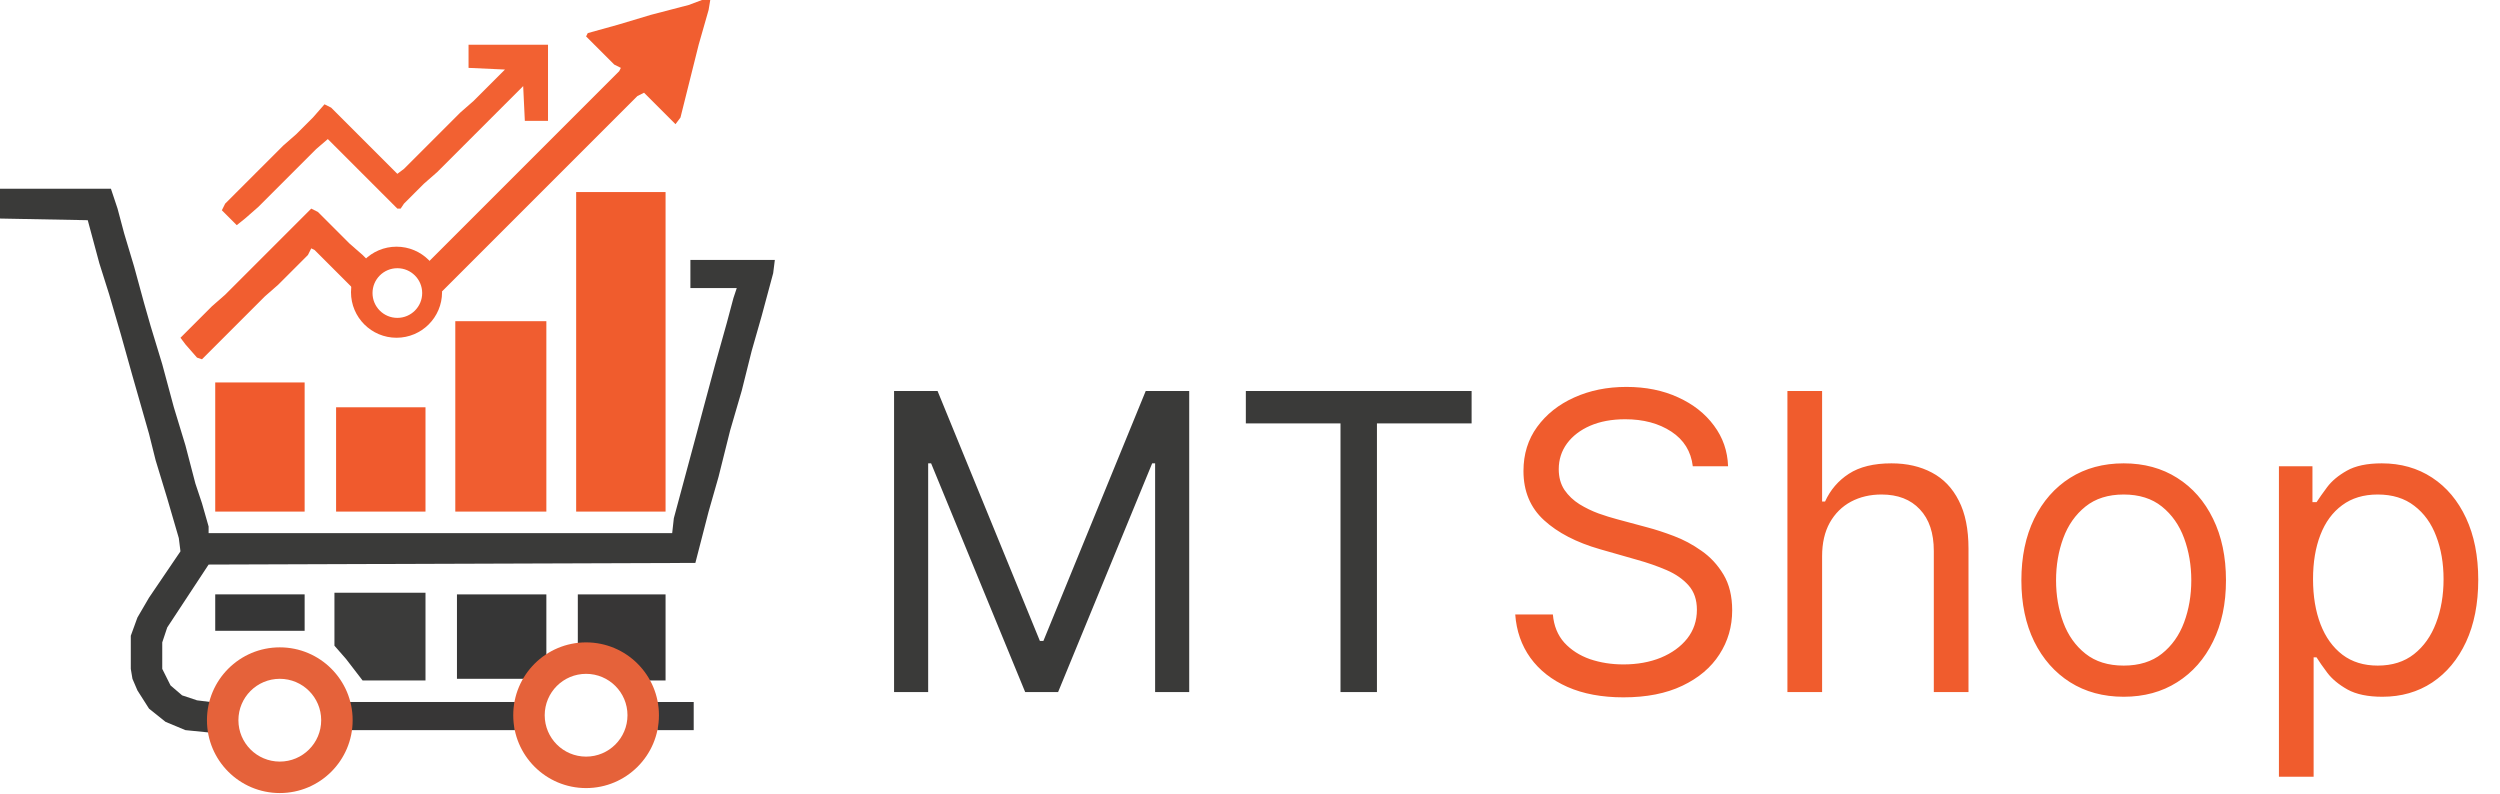
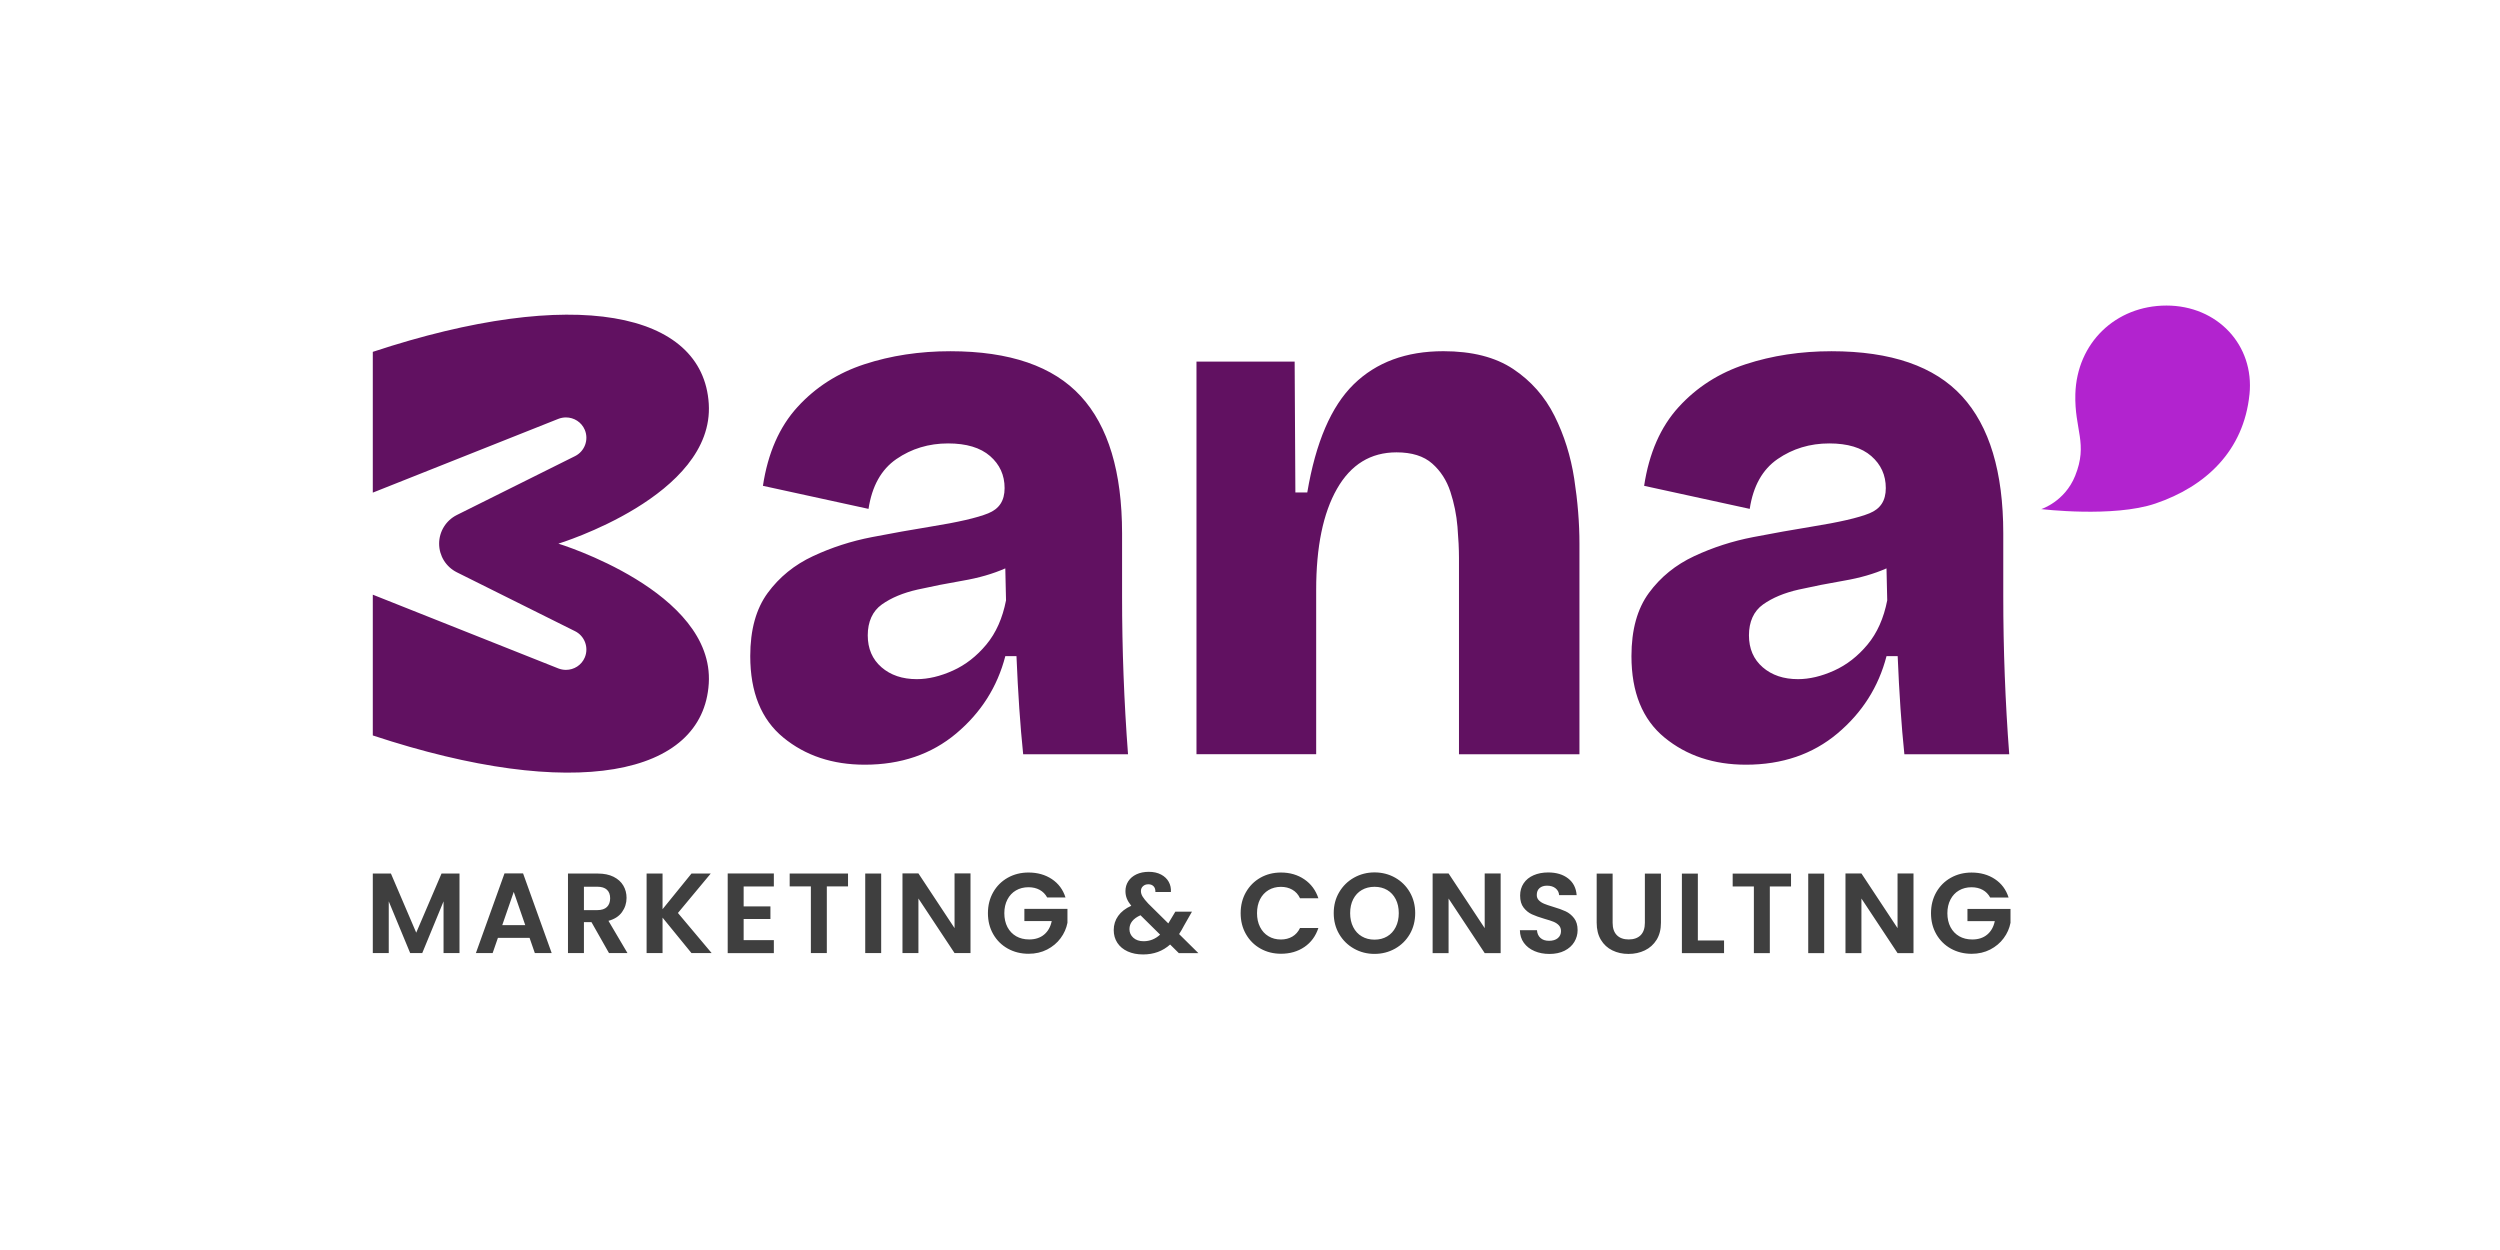
- <svg xmlns="http://www.w3.org/2000/svg" width="1510" height="479" viewBox="0 0 1510 479" fill="none">
-   <path d="M0 114H67L71 126L75 141L81 161L87 183L91 197L98 220L105 246L112 269L118 292L122 304L126 318V322H406L407 313L414 287L421 261L425 246L432 220L439 195L443 180L445 174H417V157H468L467 165L460 191L454 212L448 236L441 260L434 288L428 309L420 340L126 341L101 379L98 388V404L103 414L110 420L119 423L127 424V442.5L112 441L100 436L90 428L83 417L80 410L79 404V384L83 373L90 361L109 333L108 325L101 301L94 278L90 262L84 241L80 227L73 202L66 178L60 159L53 133L0 132V114Z" fill="#3A3A39" />
-   <path d="M219 154L228 163L216 177L190 151L188 150L186 154L168 172L160 179L122 217L119 216L112 208L109 204L128 185L136 178L188 126L192 128L211 147L219 154Z" fill="#F15E30" />
-   <path d="M393 9L416 3L424 0H429L428 6L422 27L411 71L408 75L389 56L385 58L267 176L254 163L374 43L375 41L371 39L354 22L355 20L373 15L393 9Z" fill="#F15E30" />
-   <path d="M348 116H402V309H348V116Z" fill="#F05C2D" />
-   <path d="M275 194H330V309H275V194Z" fill="#F05D30" />
-   <path d="M283 27H331V73H317L316 52L264 104L256 111L249 118L244 123L242 126H240L235 121L233.5 119.5L232.5 118.5L232 118L231 117L230 116L229 115L227.5 113.5L227 113L226 112L225 111L223 109L221 107L198 84L191 90L156 125L148 132L143 136L134 127L136 123L171 88L179 81L189 71L196 63L200 65L237 102L238 103L240 105L244 102L278 68L286 61L305 42L283 41V27Z" fill="#F26132" />
-   <path d="M130 231H184V309H130V231Z" fill="#F05A2D" />
-   <path d="M203 246H257V309H203V246Z" fill="#F05A2D" />
-   <path d="M202 358H257V411H219L209 398L202 390V358Z" fill="#3B3B3A" />
-   <path d="M276 359H330V397L319 407L317 410H276V359Z" fill="#363636" />
-   <path d="M349 359H402V411H390L384 403L375 396L364 392L361 391L349 390V359Z" fill="#373636" />
-   <path d="M210 424H311V441H210V424Z" fill="#373636" />
-   <path d="M130 359H184V381H130V359Z" fill="#363636" />
-   <path d="M396 424H419V441H397L396 424Z" fill="#373738" />
-   <path d="M354 388C378.301 388 398 407.699 398 432C398 456.301 378.301 476 354 476C329.699 476 310 456.301 310 432C310 407.699 329.699 388 354 388ZM354 407C340.193 407 329 418.193 329 432C329 445.807 340.193 457 354 457C367.807 457 379 445.807 379 432C379 418.193 367.807 407 354 407Z" fill="#E5623A" />
-   <path d="M169 391C193.301 391 213 410.699 213 435C213 459.301 193.301 479 169 479C144.699 479 125 459.301 125 435C125 410.699 144.699 391 169 391ZM169 410C155.193 410 144 421.193 144 435C144 448.807 155.193 460 169 460C182.807 460 194 448.807 194 435C194 421.193 182.807 410 169 410Z" fill="#E5623A" />
-   <path d="M239.5 149C254.688 149 267 161.312 267 176.5C267 191.688 254.688 204 239.5 204C224.312 204 212 191.688 212 176.5C212 161.312 224.312 149 239.5 149ZM240 162C231.716 162 225 168.716 225 177C225 185.284 231.716 192 240 192C248.284 192 255 185.284 255 177C255 168.716 248.284 162 240 162Z" fill="#F15E30" />
-   <path d="M540.017 236.182H566.295L628.085 387.105H630.216L692.006 236.182H718.284V418H697.688V279.861H695.912L639.094 418H619.207L562.389 279.861H560.614V418H540.017V236.182ZM752.486 255.713V236.182H888.85V255.713H831.676V418H809.659V255.713H752.486Z" fill="#3A3A39" />
-   <path d="M1022.45 281.636C1021.38 272.64 1017.06 265.656 1009.49 260.685C1001.91 255.713 992.619 253.227 981.611 253.227C973.562 253.227 966.518 254.529 960.482 257.134C954.504 259.738 949.828 263.318 946.455 267.876C943.14 272.433 941.483 277.612 941.483 283.412C941.483 288.265 942.637 292.438 944.945 295.93C947.313 299.362 950.331 302.233 954.001 304.541C957.67 306.79 961.517 308.655 965.542 310.134C969.567 311.555 973.266 312.709 976.639 313.597L995.105 318.568C999.84 319.811 1005.11 321.527 1010.91 323.717C1016.77 325.907 1022.36 328.896 1027.69 332.684C1033.07 336.413 1037.51 341.207 1041 347.066C1044.5 352.925 1046.24 360.116 1046.24 368.639C1046.24 378.464 1043.67 387.342 1038.52 395.273C1033.43 403.204 1025.97 409.507 1016.15 414.183C1006.38 418.858 994.513 421.196 980.545 421.196C967.525 421.196 956.25 419.095 946.721 414.893C937.251 410.691 929.794 404.831 924.349 397.315C918.963 389.798 915.915 381.068 915.205 371.125H937.932C938.524 377.991 940.832 383.672 944.857 388.17C948.94 392.609 954.089 395.924 960.304 398.114C966.578 400.244 973.325 401.31 980.545 401.31C988.95 401.31 996.496 399.948 1003.18 397.226C1009.87 394.444 1015.17 390.597 1019.08 385.685C1022.98 380.713 1024.93 374.913 1024.93 368.284C1024.93 362.247 1023.25 357.335 1019.87 353.547C1016.5 349.759 1012.06 346.681 1006.56 344.314C1001.05 341.946 995.105 339.875 988.713 338.099L966.341 331.707C952.136 327.624 940.891 321.794 932.605 314.218C924.319 306.642 920.176 296.729 920.176 284.477C920.176 274.297 922.928 265.42 928.433 257.844C933.996 250.209 941.453 244.29 950.805 240.088C960.215 235.827 970.721 233.696 982.321 233.696C994.04 233.696 1004.46 235.797 1013.57 239.999C1022.69 244.142 1029.91 249.824 1035.23 257.045C1040.62 264.265 1043.46 272.463 1043.76 281.636H1022.45ZM1100.55 335.969V418H1079.6V236.182H1100.55V302.943H1102.33C1105.52 295.9 1110.32 290.307 1116.71 286.164C1123.16 281.962 1131.74 279.861 1142.46 279.861C1151.75 279.861 1159.89 281.725 1166.87 285.454C1173.85 289.123 1179.27 294.776 1183.12 302.411C1187.02 309.986 1188.97 319.634 1188.97 331.352V418H1168.02V332.773C1168.02 321.942 1165.21 313.567 1159.59 307.648C1154.03 301.671 1146.3 298.682 1136.42 298.682C1129.55 298.682 1123.4 300.132 1117.95 303.032C1112.57 305.932 1108.3 310.164 1105.17 315.727C1102.09 321.291 1100.55 328.038 1100.55 335.969ZM1282.7 420.841C1270.39 420.841 1259.59 417.911 1250.3 412.052C1241.07 406.192 1233.85 397.995 1228.64 387.46C1223.49 376.925 1220.91 364.615 1220.91 350.528C1220.91 336.324 1223.49 323.924 1228.64 313.33C1233.85 302.736 1241.07 294.509 1250.3 288.65C1259.59 282.79 1270.39 279.861 1282.7 279.861C1295.01 279.861 1305.79 282.79 1315.02 288.65C1324.31 294.509 1331.53 302.736 1336.68 313.33C1341.89 323.924 1344.49 336.324 1344.49 350.528C1344.49 364.615 1341.89 376.925 1336.68 387.46C1331.53 397.995 1324.31 406.192 1315.02 412.052C1305.79 417.911 1295.01 420.841 1282.7 420.841ZM1282.7 402.02C1292.05 402.02 1299.75 399.623 1305.79 394.829C1311.82 390.035 1316.29 383.732 1319.19 375.919C1322.09 368.107 1323.54 359.643 1323.54 350.528C1323.54 341.414 1322.09 332.921 1319.19 325.049C1316.29 317.177 1311.82 310.815 1305.79 305.962C1299.75 301.108 1292.05 298.682 1282.7 298.682C1273.35 298.682 1265.66 301.108 1259.62 305.962C1253.58 310.815 1249.11 317.177 1246.21 325.049C1243.31 332.921 1241.86 341.414 1241.86 350.528C1241.86 359.643 1243.31 368.107 1246.21 375.919C1249.11 383.732 1253.58 390.035 1259.62 394.829C1265.66 399.623 1273.35 402.02 1282.7 402.02ZM1376.47 469.136V281.636H1396.72V303.298H1399.2C1400.74 300.931 1402.87 297.912 1405.59 294.243C1408.38 290.514 1412.34 287.2 1417.49 284.3C1422.7 281.34 1429.74 279.861 1438.62 279.861C1450.1 279.861 1460.22 282.731 1468.98 288.472C1477.74 294.213 1484.58 302.351 1489.49 312.886C1494.4 323.421 1496.86 335.85 1496.86 350.173C1496.86 364.615 1494.4 377.132 1489.49 387.727C1484.58 398.262 1477.77 406.429 1469.07 412.229C1460.37 417.97 1450.34 420.841 1438.97 420.841C1430.22 420.841 1423.2 419.391 1417.93 416.491C1412.67 413.531 1408.61 410.187 1405.77 406.459C1402.93 402.671 1400.74 399.534 1399.2 397.048H1397.43V469.136H1376.47ZM1397.07 349.818C1397.07 360.116 1398.58 369.201 1401.6 377.073C1404.62 384.886 1409.03 391.011 1414.83 395.45C1420.63 399.83 1427.73 402.02 1436.13 402.02C1444.89 402.02 1452.2 399.712 1458.06 395.095C1463.98 390.42 1468.42 384.146 1471.38 376.274C1474.4 368.343 1475.91 359.525 1475.91 349.818C1475.91 340.23 1474.43 331.589 1471.47 323.895C1468.57 316.142 1464.16 310.016 1458.24 305.518C1452.38 300.96 1445.01 298.682 1436.13 298.682C1427.61 298.682 1420.45 300.842 1414.65 305.163C1408.85 309.424 1404.47 315.402 1401.51 323.096C1398.55 330.731 1397.07 339.638 1397.07 349.818Z" fill="#F05C2D" />
+ <svg xmlns="http://www.w3.org/2000/svg" id="Layer_1" data-name="Layer 1" viewBox="0 0 1000 500">
+   <defs>
+     <style>
+       .cls-1 {
+         fill: #3f3f3f;
+       }
+ 
+       .cls-2 {
+         fill: #611161;
+       }
+ 
+       .cls-3 {
+         fill: #b223cf;
+       }
+     </style>
+   </defs>
+   <g id="LOGO_PRINCIPAL">
+     <path class="cls-1" d="M183.8,349.42v31.81h-6.38v-20.69l-8.52,20.69h-4.83l-8.57-20.69v20.69h-6.38v-31.81h7.25l10.12,23.65,10.12-23.65h7.2Zm28.03,25.74h-12.67l-2.1,6.06h-6.7l11.44-31.86h7.43l11.44,31.86h-6.74l-2.1-6.06Zm-1.73-5.1l-4.6-13.31-4.6,13.31h9.2Zm33.5,11.17l-7.02-12.39h-3.01v12.39h-6.38v-31.81h11.94c2.46,0,4.56,.43,6.29,1.29,1.73,.87,3.03,2.04,3.9,3.51,.87,1.47,1.3,3.12,1.3,4.94,0,2.1-.61,3.99-1.82,5.68-1.21,1.69-3.02,2.85-5.42,3.49l7.61,12.9h-7.38Zm-10.03-17.18h5.33c1.73,0,3.02-.42,3.88-1.26,.85-.84,1.28-2,1.28-3.49s-.43-2.59-1.28-3.4c-.85-.8-2.14-1.21-3.88-1.21h-5.33v9.34Zm43.02,17.18l-11.57-14.18v14.18h-6.38v-31.81h6.38v14.26l11.57-14.26h7.7l-13.12,15.77,13.49,16.04h-8.07Zm20.87-26.66v7.98h10.71v5.06h-10.71v8.43h12.08v5.2h-18.46v-31.86h18.46v5.2h-12.08Zm41.75-5.15v5.15h-8.48v26.66h-6.38v-26.66h-8.48v-5.15h23.33Zm13.26,0v31.81h-6.38v-31.81h6.38Zm35.73,31.81h-6.38l-14.45-21.83v21.83h-6.38v-31.86h6.38l14.45,21.88v-21.88h6.38v31.86Zm30.67-22.24c-.73-1.33-1.73-2.35-3.01-3.05-1.28-.7-2.77-1.05-4.47-1.05-1.88,0-3.55,.43-5.01,1.28-1.46,.85-2.6,2.06-3.42,3.65-.82,1.58-1.23,3.4-1.23,5.47s.42,3.98,1.25,5.56c.84,1.58,2,2.79,3.49,3.65,1.49,.85,3.22,1.28,5.2,1.28,2.43,0,4.42-.65,5.97-1.94,1.55-1.29,2.57-3.09,3.05-5.41h-10.94v-4.87h17.23v5.56c-.43,2.22-1.34,4.27-2.73,6.15-1.4,1.89-3.2,3.4-5.4,4.54-2.2,1.13-4.67,1.7-7.41,1.7-3.07,0-5.84-.69-8.32-2.07-2.48-1.38-4.42-3.31-5.83-5.77-1.41-2.46-2.12-5.26-2.12-8.39s.71-5.93,2.12-8.41c1.41-2.47,3.36-4.4,5.83-5.79,2.48-1.38,5.23-2.07,8.27-2.07,3.59,0,6.7,.87,9.34,2.62,2.64,1.75,4.47,4.2,5.47,7.36h-7.34Zm52.64,22.24l-3.46-3.42c-2.95,2.64-6.55,3.97-10.8,3.97-2.34,0-4.4-.4-6.18-1.21-1.78-.81-3.15-1.95-4.12-3.42-.97-1.47-1.46-3.18-1.46-5.13,0-2.1,.59-3.98,1.78-5.65s2.93-3.03,5.24-4.06c-.82-1.01-1.41-1.97-1.78-2.89-.37-.93-.55-1.93-.55-2.99,0-1.46,.38-2.77,1.14-3.94,.76-1.17,1.85-2.09,3.26-2.76,1.41-.66,3.06-1,4.95-1s3.55,.37,4.92,1.1c1.37,.73,2.38,1.7,3.05,2.92,.67,1.22,.96,2.57,.86,4.06h-6.2c.03-1-.21-1.77-.73-2.3-.51-.53-1.21-.8-2.09-.8s-1.56,.25-2.12,.75c-.56,.5-.85,1.15-.85,1.94s.23,1.51,.69,2.26c.45,.74,1.2,1.66,2.23,2.76l8.02,7.93c.06-.06,.11-.12,.14-.18,.03-.06,.06-.12,.09-.18l2.6-4.33h6.65l-3.19,5.6c-.61,1.18-1.26,2.31-1.96,3.37l7.7,7.61h-7.84Zm-7.47-7.38l-7.84-7.75c-2.95,1.31-4.42,3.16-4.42,5.56,0,1.37,.52,2.52,1.55,3.44,1.03,.93,2.4,1.39,4.11,1.39,2.49,0,4.69-.88,6.61-2.64Zm34.34-16.98c1.41-2.47,3.34-4.4,5.79-5.79,2.45-1.38,5.19-2.07,8.23-2.07,3.55,0,6.67,.91,9.34,2.73,2.68,1.82,4.54,4.34,5.61,7.56h-7.34c-.72-1.52-1.75-2.66-3.08-3.42-1.32-.76-2.84-1.14-4.58-1.14-1.85,0-3.5,.44-4.95,1.3-1.44,.87-2.57,2.09-3.38,3.67-.8,1.58-1.21,3.44-1.21,5.56s.4,3.94,1.21,5.54c.81,1.59,1.93,2.83,3.38,3.69,1.44,.87,3.09,1.3,4.95,1.3,1.73,0,3.26-.39,4.58-1.16,1.32-.77,2.35-1.92,3.08-3.44h7.34c-1.07,3.25-2.93,5.78-5.58,7.59-2.66,1.81-5.78,2.71-9.37,2.71-3.04,0-5.78-.69-8.23-2.07-2.45-1.38-4.38-3.31-5.79-5.77-1.41-2.46-2.12-5.26-2.12-8.39s.71-5.93,2.12-8.41Zm43.23,22.59c-2.5-1.4-4.47-3.34-5.93-5.81-1.46-2.48-2.19-5.28-2.19-8.41s.72-5.89,2.19-8.37c1.46-2.47,3.43-4.41,5.93-5.81,2.49-1.39,5.22-2.1,8.2-2.1s5.75,.7,8.23,2.1c2.48,1.4,4.44,3.34,5.88,5.81,1.44,2.48,2.16,5.27,2.16,8.37s-.72,5.93-2.16,8.41c-1.44,2.47-3.41,4.41-5.9,5.81-2.49,1.39-5.23,2.1-8.21,2.1s-5.71-.7-8.2-2.1Zm13.26-4.9c1.46-.86,2.59-2.1,3.41-3.71,.82-1.61,1.23-3.48,1.23-5.6s-.41-3.99-1.23-5.58c-.82-1.59-1.96-2.82-3.41-3.67-1.46-.85-3.15-1.28-5.06-1.28s-3.61,.43-5.08,1.28c-1.47,.85-2.62,2.07-3.44,3.67-.82,1.59-1.23,3.46-1.23,5.58s.41,3.99,1.23,5.6c.82,1.61,1.97,2.85,3.44,3.71,1.47,.87,3.16,1.3,5.08,1.3s3.6-.43,5.06-1.3Zm45.39,6.68h-6.38l-14.45-21.83v21.83h-6.38v-31.86h6.38l14.45,21.88v-21.88h6.38v31.86Zm13.51-.82c-1.78-.76-3.18-1.85-4.22-3.28-1.03-1.43-1.57-3.11-1.59-5.06h6.83c.09,1.31,.55,2.34,1.39,3.1,.84,.76,1.98,1.14,3.44,1.14s2.66-.35,3.51-1.07c.85-.71,1.27-1.65,1.27-2.81,0-.94-.29-1.72-.86-2.32-.58-.61-1.3-1.08-2.16-1.43-.87-.35-2.06-.74-3.58-1.16-2.06-.61-3.75-1.21-5.03-1.8-1.29-.59-2.4-1.49-3.33-2.69-.93-1.2-1.39-2.8-1.39-4.81,0-1.88,.47-3.52,1.42-4.92,.94-1.4,2.26-2.47,3.96-3.21,1.7-.74,3.65-1.12,5.84-1.12,3.28,0,5.95,.8,7.99,2.4,2.05,1.59,3.18,3.82,3.4,6.67h-7.02c-.06-1.09-.52-2-1.39-2.71-.86-.71-2.01-1.07-3.44-1.07-1.24,0-2.24,.32-2.98,.96-.75,.64-1.12,1.57-1.12,2.78,0,.85,.28,1.56,.84,2.12,.56,.56,1.26,1.02,2.1,1.37,.84,.35,2.01,.75,3.54,1.21,2.06,.6,3.75,1.21,5.06,1.82s2.43,1.52,3.37,2.73c.95,1.22,1.42,2.81,1.42,4.79,0,1.7-.44,3.28-1.32,4.74-.88,1.46-2.17,2.62-3.87,3.49-1.7,.86-3.72,1.3-6.06,1.3-2.22,0-4.22-.38-5.99-1.14Zm31.28-30.99v19.69c0,2.16,.56,3.81,1.69,4.95,1.12,1.14,2.71,1.71,4.74,1.71s3.66-.57,4.79-1.71c1.12-1.14,1.68-2.79,1.68-4.95v-19.69h6.43v19.64c0,2.71-.59,4.99-1.75,6.86-1.17,1.87-2.74,3.28-4.7,4.22-1.96,.95-4.14,1.42-6.54,1.42s-4.52-.47-6.45-1.42c-1.93-.94-3.46-2.35-4.58-4.22-1.12-1.86-1.69-4.15-1.69-6.86v-19.64h6.38Zm34.09,26.75h10.48v5.06h-16.86v-31.81h6.38v26.75Zm37.27-26.75v5.15h-8.48v26.66h-6.38v-26.66h-8.48v-5.15h23.33Zm13.26,0v31.81h-6.38v-31.81h6.38Zm35.73,31.81h-6.38l-14.45-21.83v21.83h-6.38v-31.86h6.38l14.45,21.88v-21.88h6.38v31.86Zm30.67-22.24c-.73-1.33-1.73-2.35-3-3.05-1.28-.7-2.77-1.05-4.47-1.05-1.88,0-3.55,.43-5.01,1.28-1.46,.85-2.59,2.06-3.41,3.65-.82,1.58-1.23,3.4-1.23,5.47s.42,3.98,1.26,5.56c.84,1.58,2,2.79,3.49,3.65,1.49,.85,3.22,1.28,5.2,1.28,2.43,0,4.42-.65,5.97-1.94,1.55-1.29,2.57-3.09,3.05-5.41h-10.94v-4.87h17.22v5.56c-.43,2.22-1.33,4.27-2.73,6.15-1.39,1.89-3.2,3.4-5.4,4.54-2.2,1.13-4.67,1.7-7.4,1.7-3.07,0-5.84-.69-8.32-2.07-2.47-1.38-4.42-3.31-5.83-5.77-1.41-2.46-2.12-5.26-2.12-8.39s.71-5.93,2.12-8.41c1.41-2.47,3.36-4.4,5.83-5.79,2.48-1.38,5.23-2.07,8.27-2.07,3.59,0,6.7,.87,9.34,2.62,2.64,1.75,4.47,4.2,5.47,7.36h-7.34Z" />
+     <g>
+       <path class="cls-2" d="M149.12,294.18v-56.31l74.23,29.51c.98,.38,2.04,.57,3.02,.57,3.21,0,6.23-1.85,7.55-4.98,1.66-3.96-.04-8.57-3.89-10.49l-47.29-23.56c-4.35-2.17-7.09-6.6-7.09-11.46h0c0-4.86,2.75-9.29,7.09-11.46l47.29-23.56c3.85-1.92,5.55-6.53,3.89-10.49-1.32-3.13-4.34-4.98-7.55-4.98-.98,0-2.04,.19-3.02,.57l-74.23,29.51v-56.31c80.61-26.64,132.09-16.15,134.39,20.79,2.26,36.91-60.16,55.93-60.16,55.93,0,0,62.42,19.02,60.16,55.93-2.3,36.95-53.78,47.44-134.39,20.79Zm233.38-.8c9.91-8.33,16.45-18.64,19.63-30.93h4.46c.6,14.67,1.49,27.76,2.68,39.26h41.94c-1.59-21.01-2.38-42.04-2.38-63.06v-25.29c0-24.58-5.51-42.88-16.51-54.87-11-12-28.41-18-52.2-18-12.29,0-23.75,1.74-34.35,5.21-10.61,3.47-19.53,9.17-26.77,17.1-7.24,7.93-11.85,18.44-13.83,31.53l42.24,9.22c1.38-9.12,5.1-15.76,11.15-19.93,6.05-4.16,12.94-6.25,20.67-6.25,7.34,0,12.94,1.69,16.81,5.06,3.87,3.38,5.8,7.64,5.8,12.79s-2.19,8.33-6.55,10.11c-4.37,1.78-12.09,3.57-23.2,5.35-7.34,1.19-15.12,2.58-23.35,4.17-8.23,1.59-16.06,4.12-23.5,7.59-7.44,3.47-13.49,8.38-18.15,14.72-4.66,6.35-6.99,14.77-6.99,25.29,0,14.47,4.41,25.33,13.23,32.57,8.82,7.24,19.68,10.86,32.57,10.86,14.47,0,26.67-4.17,36.59-12.49Zm-29.89-26.47c-3.67-3.17-5.51-7.44-5.51-12.79s1.88-9.67,5.65-12.34c3.76-2.67,8.52-4.65,14.27-5.95,5.75-1.29,11.8-2.48,18.14-3.57,6.35-1.09,12-2.72,16.96-4.91l.29,12.79c-1.39,7.14-4.01,13.04-7.88,17.69-3.87,4.66-8.33,8.13-13.38,10.41-5.06,2.28-9.87,3.42-14.43,3.42-5.75,0-10.46-1.58-14.13-4.76Zm173.86,34.8v-65.74c0-17.25,2.77-30.73,8.33-40.45,5.55-9.72,13.48-14.58,23.8-14.58,6.14,0,10.9,1.49,14.27,4.47,3.37,2.97,5.8,6.74,7.29,11.3,1.49,4.56,2.43,9.22,2.83,13.98,.39,4.76,.6,8.92,.6,12.49v78.53h48.19v-84.18c0-8.33-.7-17-2.09-26.03-1.39-9.02-4.01-17.4-7.88-25.14-3.87-7.73-9.37-13.98-16.51-18.74-7.14-4.76-16.46-7.14-27.96-7.14-14.87,0-26.82,4.42-35.84,13.23-9.03,8.83-15.22,23.25-18.59,43.28h-4.76l-.29-52.35h-39.27v157.05h47.89Zm208.51-8.33c9.91-8.33,16.45-18.64,19.63-30.93h4.46c.6,14.67,1.49,27.76,2.68,39.26h41.94c-1.59-21.01-2.38-42.04-2.38-63.06v-25.29c0-24.58-5.51-42.88-16.51-54.87-11-12-28.41-18-52.2-18-12.29,0-23.75,1.74-34.35,5.21-10.61,3.47-19.53,9.17-26.77,17.1-7.24,7.93-11.85,18.44-13.83,31.53l42.24,9.22c1.38-9.12,5.1-15.76,11.15-19.93,6.05-4.16,12.94-6.25,20.67-6.25,7.34,0,12.94,1.69,16.81,5.06,3.87,3.38,5.8,7.64,5.8,12.79s-2.19,8.33-6.55,10.11c-4.37,1.78-12.09,3.57-23.2,5.35-7.34,1.19-15.12,2.58-23.35,4.17-8.23,1.59-16.06,4.12-23.5,7.59-7.44,3.47-13.49,8.38-18.15,14.72-4.66,6.35-6.99,14.77-6.99,25.29,0,14.47,4.41,25.33,13.23,32.57,8.82,7.24,19.68,10.86,32.57,10.86,14.47,0,26.67-4.17,36.59-12.49Zm-29.89-26.47c-3.67-3.17-5.51-7.44-5.51-12.79s1.88-9.67,5.65-12.34c3.76-2.67,8.52-4.65,14.27-5.95,5.75-1.29,11.8-2.48,18.14-3.57,6.35-1.09,12-2.72,16.96-4.91l.29,12.79c-1.39,7.14-4.01,13.04-7.88,17.69-3.87,4.66-8.33,8.13-13.38,10.41s-9.87,3.42-14.43,3.42c-5.75,0-10.46-1.58-14.13-4.76Z" />
+       <path class="cls-3" d="M899.8,157.75c2.01-19.72-12.86-35.53-33.21-35.53s-35.88,15-36.45,35.41c-.4,14.26,5.15,19.75-.09,32.73-4.17,10.33-13.55,13.28-13.55,13.28,0,0,28.85,3.48,45.65-2.22,20.09-6.81,35.34-21.03,37.64-43.67Z" />
+     </g>
+   </g>
</svg>
